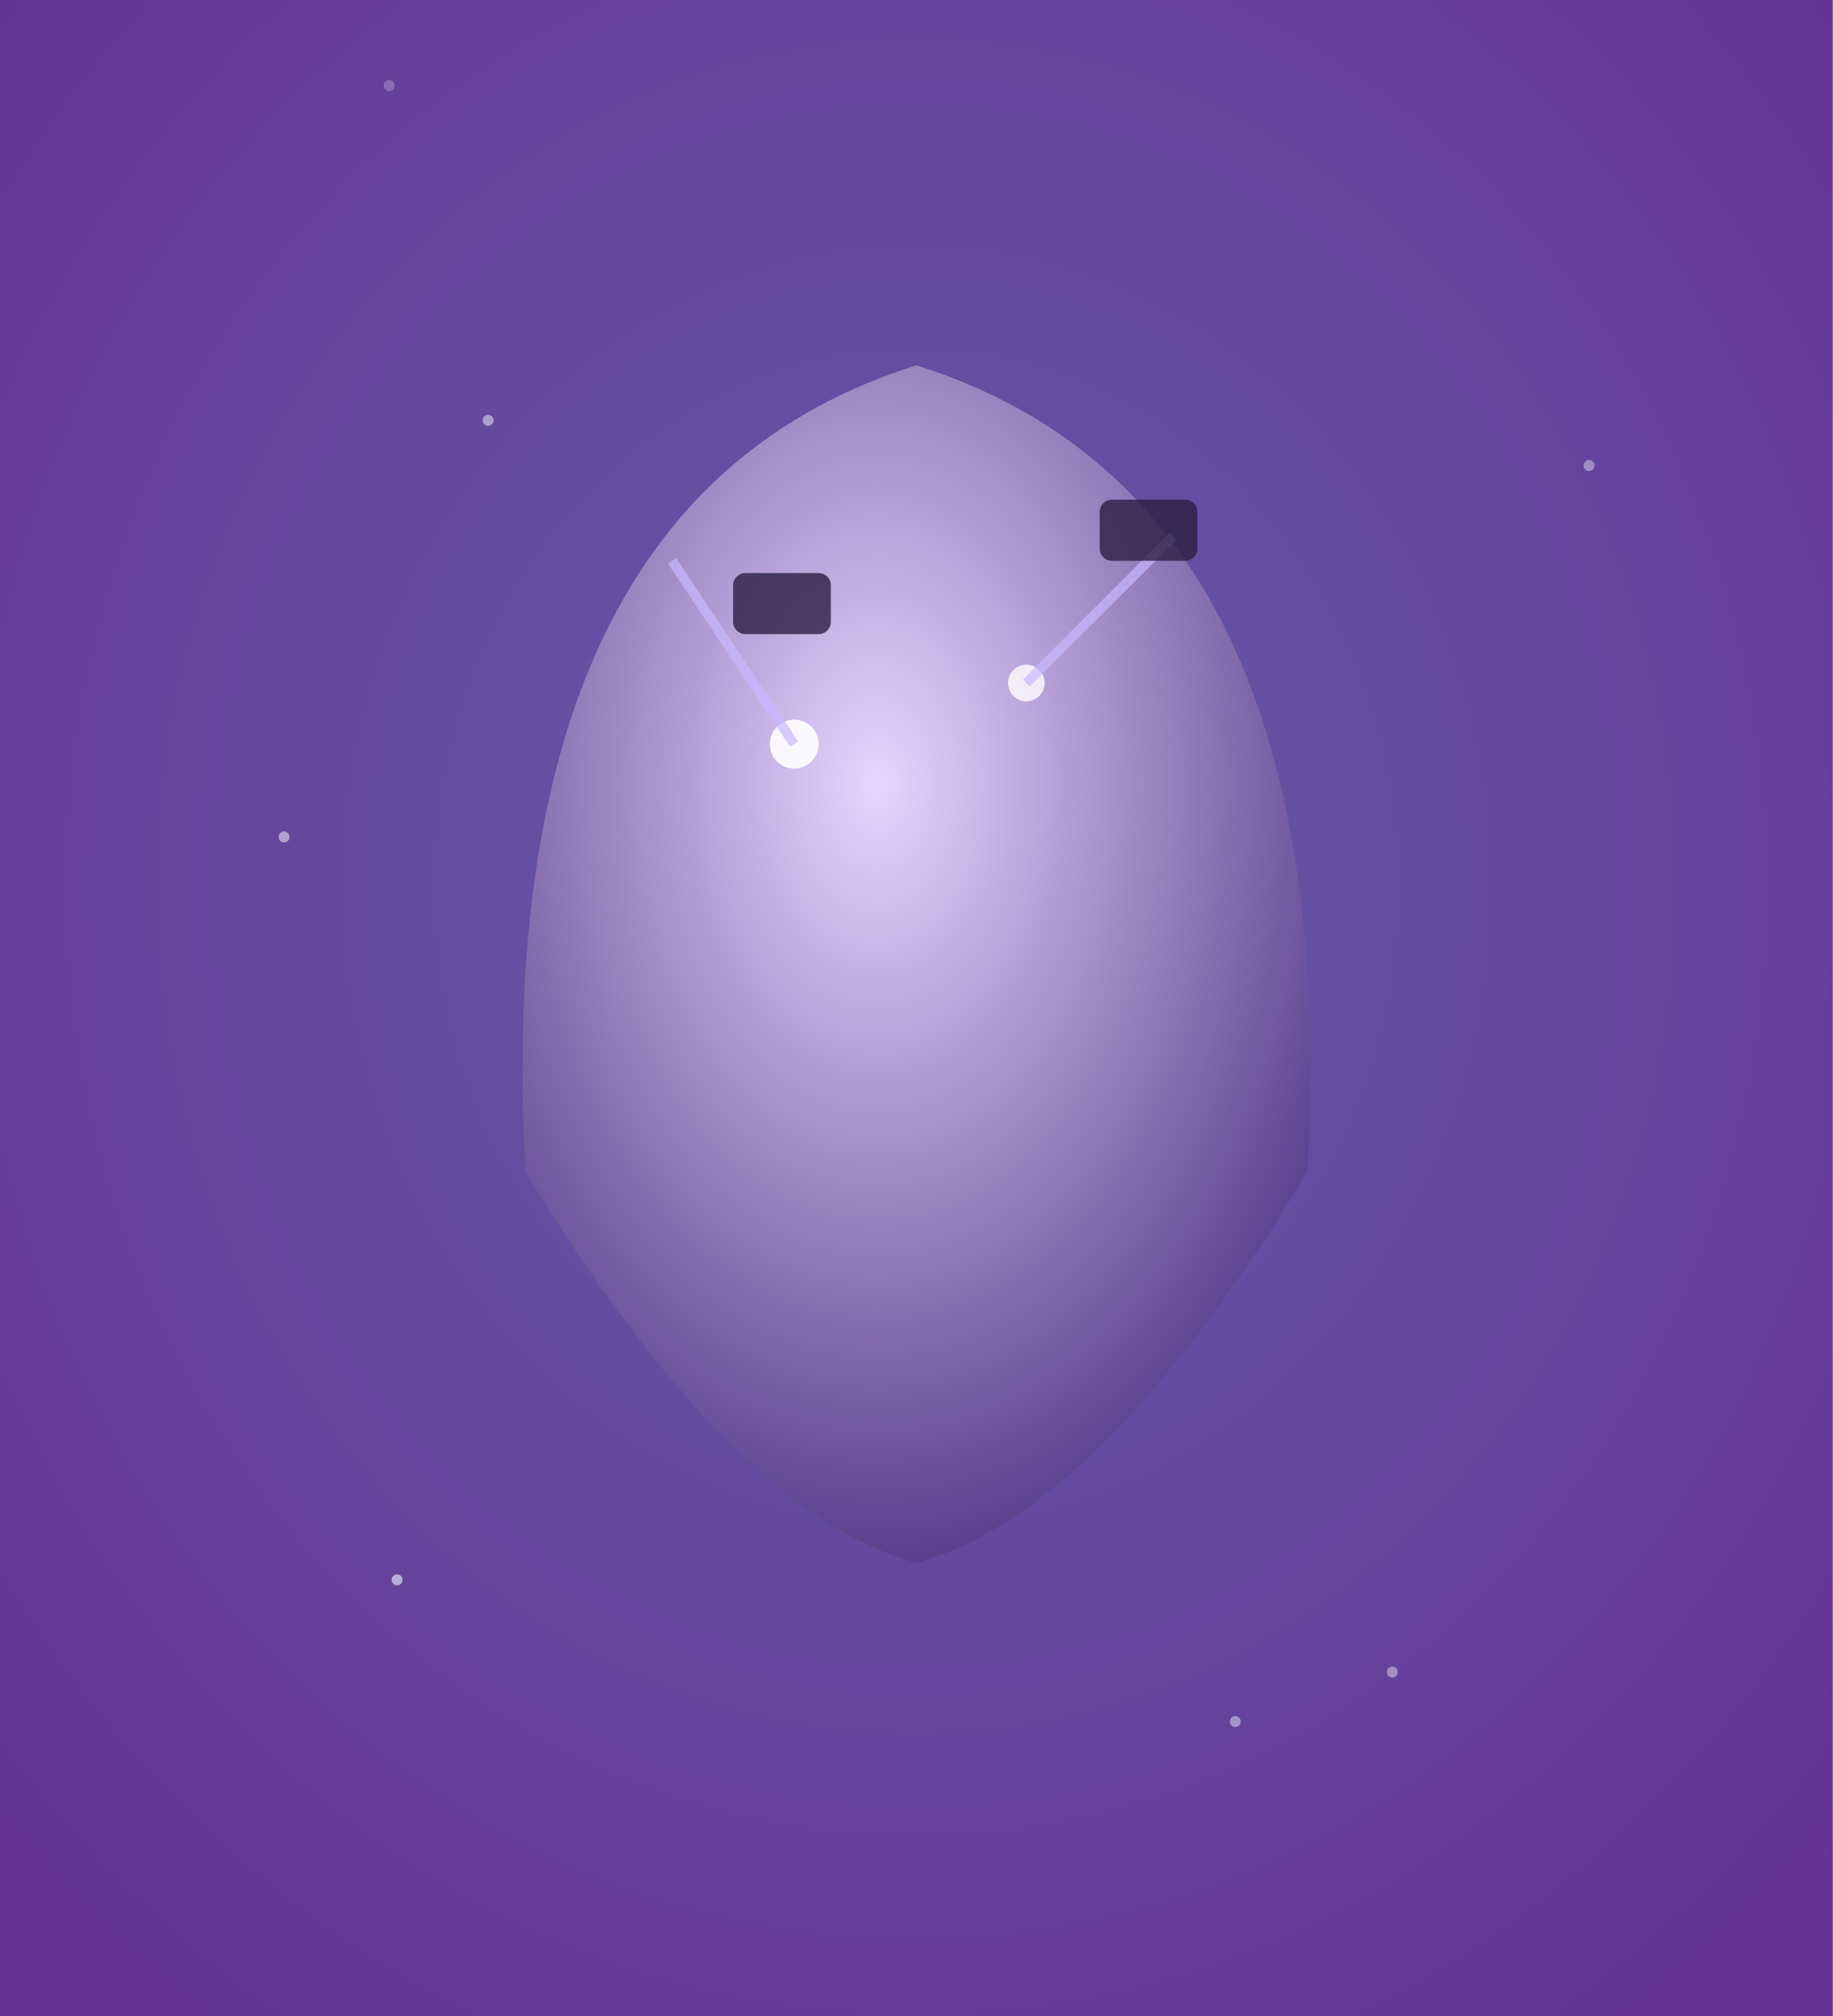
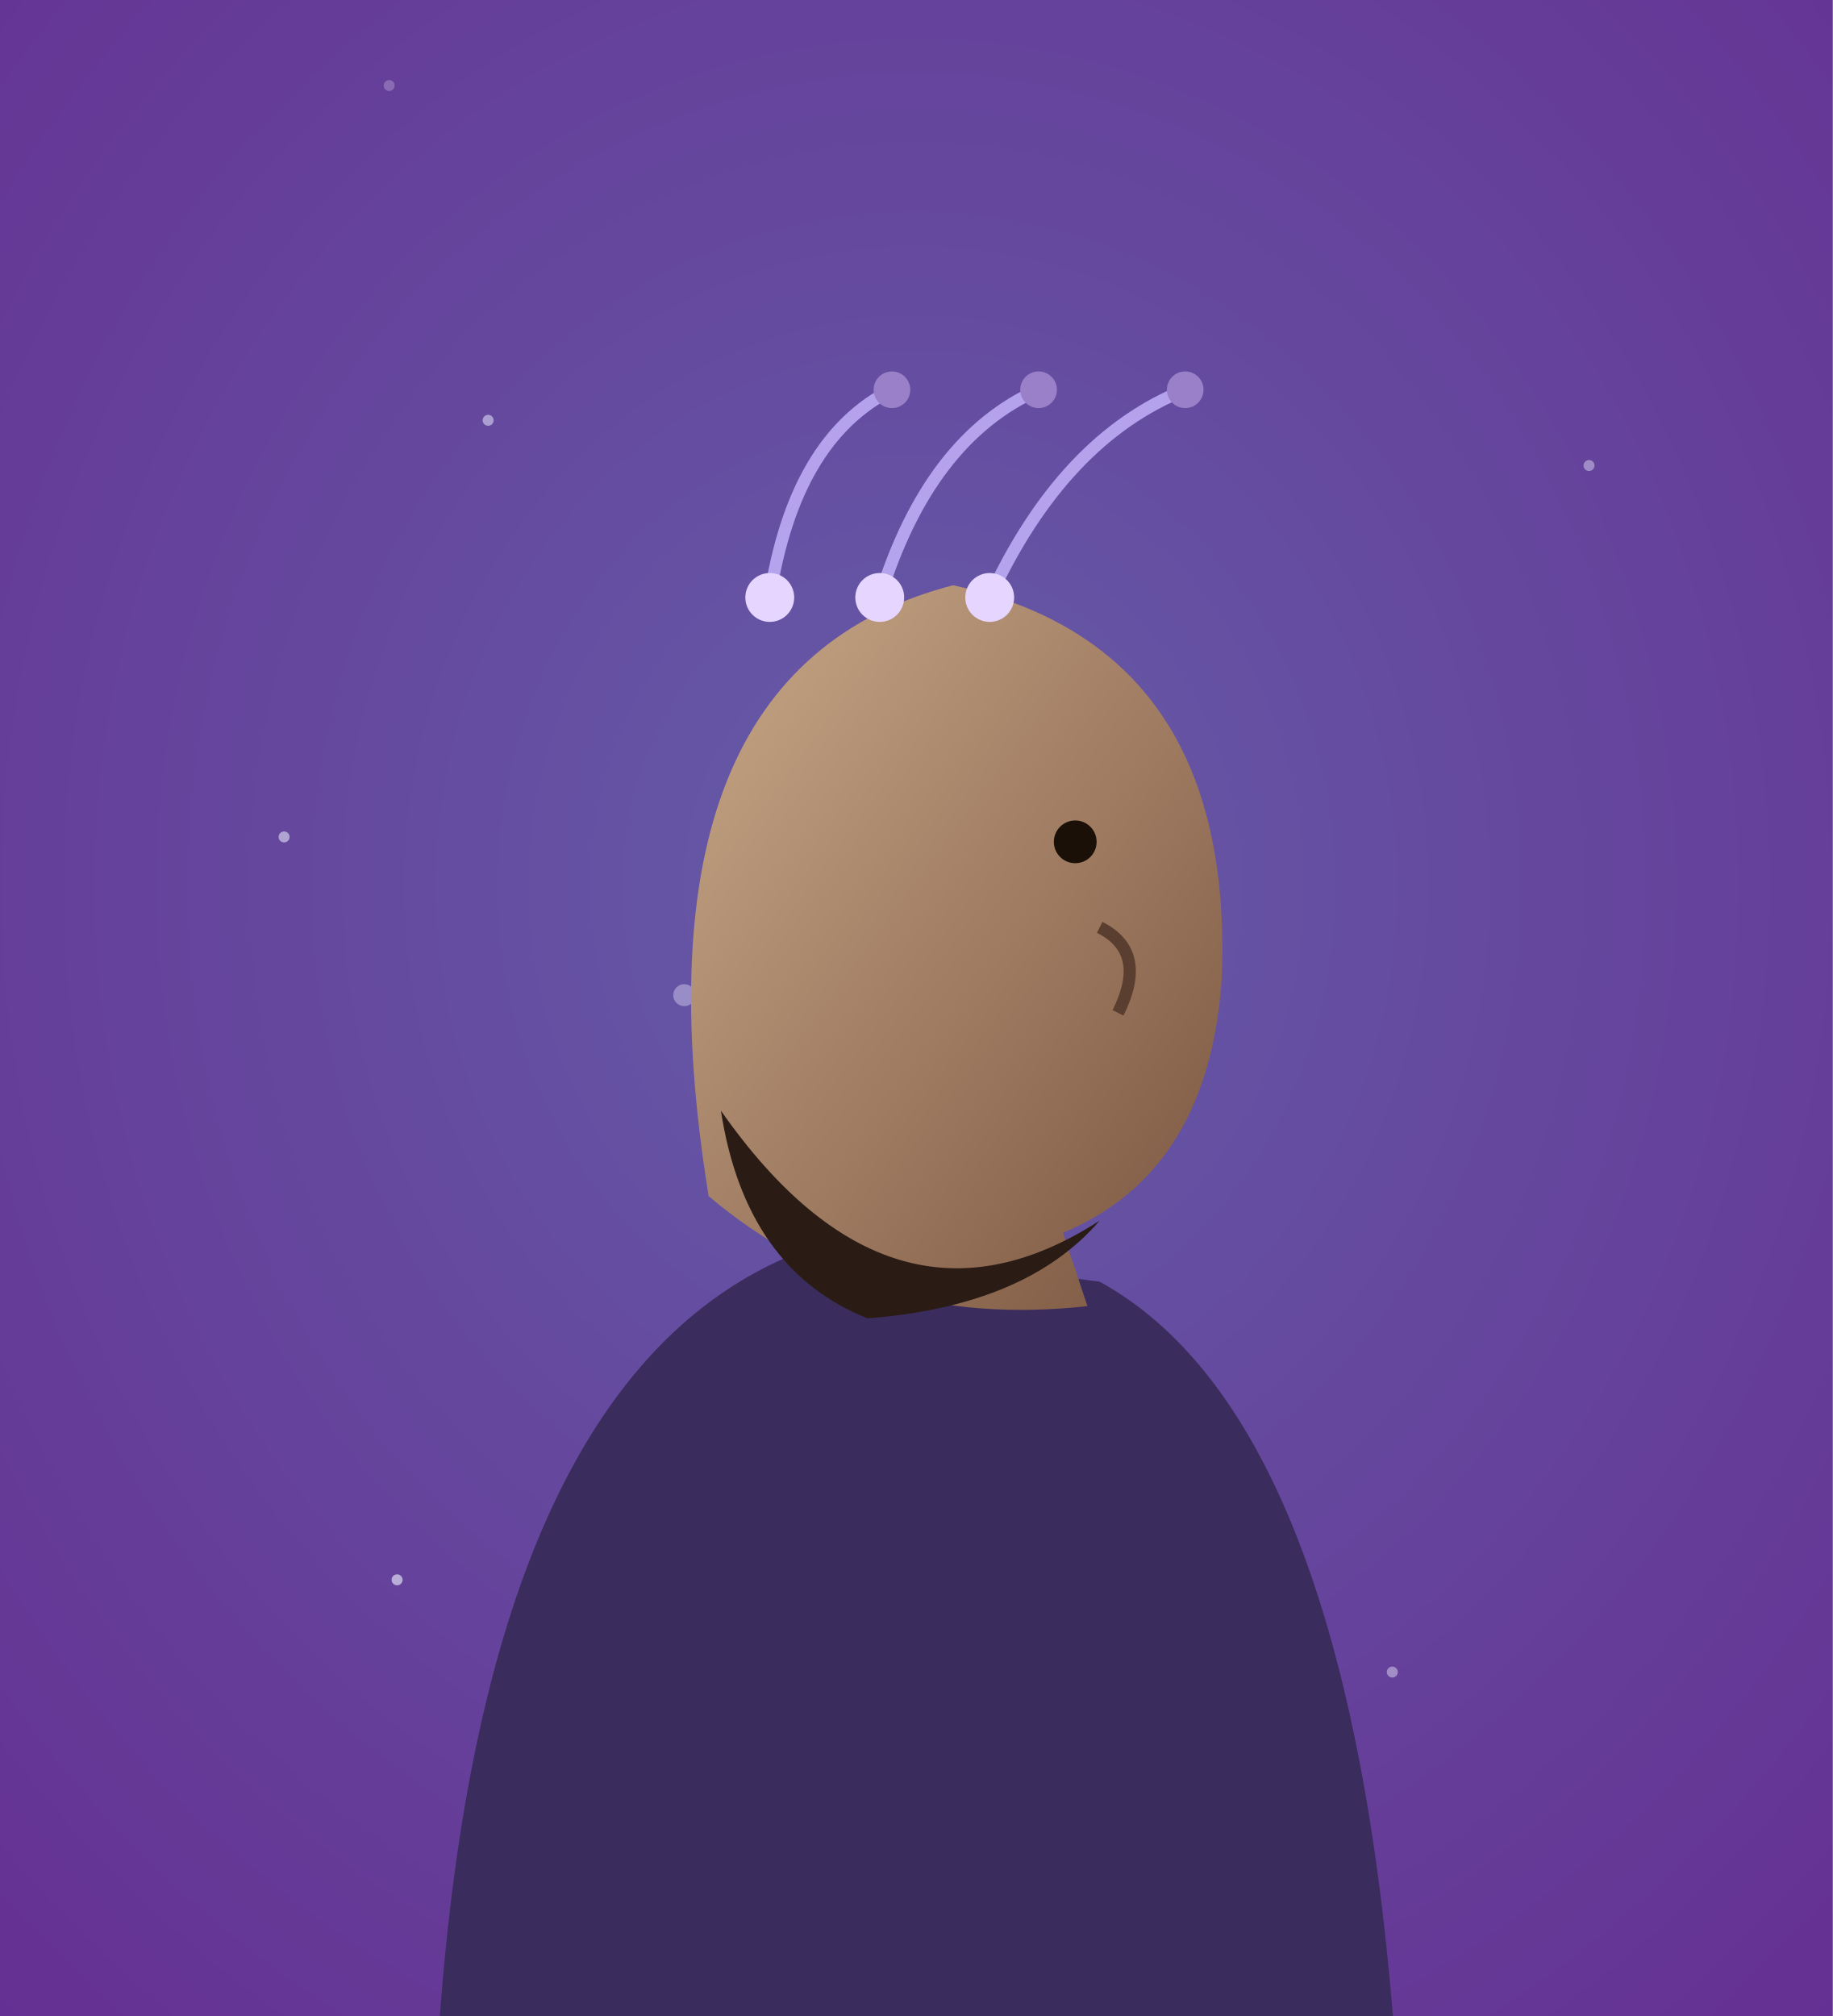
<svg xmlns="http://www.w3.org/2000/svg" viewBox="0 0 300 330" width="300" height="330">
  <defs>
    <radialGradient id="sc2-bg" cx="50%" cy="44%" r="80%">
      <stop offset="0%" stop-color="#655ca8" />
      <stop offset="100%" stop-color="#652d91" />
    </radialGradient>
-     <radialGradient id="sc2-head" cx="45%" cy="35%" r="65%">
-       <stop offset="0%" stop-color="#e6d6ff" />
-       <stop offset="100%" stop-color="#5a3f8c" />
-     </radialGradient>
+     <linearGradient id="sc2-skin" x1="0" y1="0" x2="1" y2="1">
+       <stop offset="0%" stop-color="#c9a888" />
+       <stop offset="100%" stop-color="#7a5540" />
+     </linearGradient>
  </defs>
  <rect width="300" height="330" fill="url(#sc2-bg)" />
  <circle cx="63.7" cy="14.0" r="0.9" fill="#eef0ff" opacity="0.25" />
  <circle cx="227.9" cy="273.7" r="0.9" fill="#eef0ff" opacity="0.44" />
  <circle cx="46.5" cy="137.0" r="0.9" fill="#eef0ff" opacity="0.54" />
  <circle cx="260.1" cy="76.2" r="0.9" fill="#eef0ff" opacity="0.42" />
  <circle cx="65.0" cy="258.6" r="0.9" fill="#eef0ff" opacity="0.62" />
  <circle cx="79.9" cy="68.8" r="0.9" fill="#eef0ff" opacity="0.51" />
  <circle cx="112.0" cy="162.9" r="1.8" fill="#eef0ff" opacity="0.37" />
  <circle cx="124.4" cy="121.2" r="0.9" fill="#eef0ff" opacity="0.53" />
-   <circle cx="202.2" cy="281.8" r="0.9" fill="#eef0ff" opacity="0.47" />
-   <circle cx="119.5" cy="164.1" r="1.8" fill="#eef0ff" opacity="0.40" />
-   <path d="M86,191.8 Q80,81.8 150,59.8 Q220,81.8 214,191.8 Q180,247.8 150,255.8 Q120,247.8 86,191.8 Z" fill="url(#sc2-head)" />
-   <circle cx="130" cy="121.8" r="4" fill="#fff" opacity="0.9" />
-   <circle cx="168" cy="111.8" r="3" fill="#fff" opacity="0.8" />
-   <path d="M130,121.8 L110,91.8 M168,111.8 L192,87.8" stroke="#c8b8ff" stroke-width="1.6" opacity="0.7" />
-   <rect x="120" y="93.8" width="16" height="10" rx="2" fill="#2a1f44" opacity="0.8" />
-   <rect x="180" y="81.8" width="16" height="10" rx="2" fill="#2a1f44" opacity="0.8" />
+   <path d="M72,330 Q80,221.8 134,203.8 L180,209.8 Q220,231.8 228,330 Z" fill="#3a2c5c" />
+   <path d="M116,195.8 Q102,109.8 156,95.8 Q202,105.8 200,159.8 Q198,191.8 174,201.8 L178,213.8 Q142,217.8 116,195.8 Z" fill="url(#sc2-skin)" />
+   <path d="M118,181.8 Q146,221.8 180,199.8 Q168,213.8 142,215.8 Q122,207.8 118,181.8 Z" fill="#2a1c14" />
+   <path d="M180,151.8 q8,4 3,14" stroke="#5a3f30" stroke-width="2" fill="none" />
+   <circle cx="176" cy="137.8" r="3.5" fill="#1a1008" />
+   <path d="M126,97.8 q4,-26 20,-34" stroke="#c8b8ff" stroke-width="2" fill="none" opacity="0.8" />
+   <circle cx="126" cy="97.8" r="4" fill="#e6d6ff" />
+   <circle cx="146" cy="63.8" r="3" fill="#9a80c8" />
+   <path d="M144,97.8 q8,-26 26,-34" stroke="#c8b8ff" stroke-width="2" fill="none" opacity="0.8" />
+   <circle cx="144" cy="97.8" r="4" fill="#e6d6ff" />
+   <circle cx="170" cy="63.8" r="3" fill="#9a80c8" />
+   <path d="M162,97.8 q12,-26 32,-34" stroke="#c8b8ff" stroke-width="2" fill="none" opacity="0.8" />
+   <circle cx="162" cy="97.8" r="4" fill="#e6d6ff" />
+   <circle cx="194" cy="63.8" r="3" fill="#9a80c8" />
</svg>
